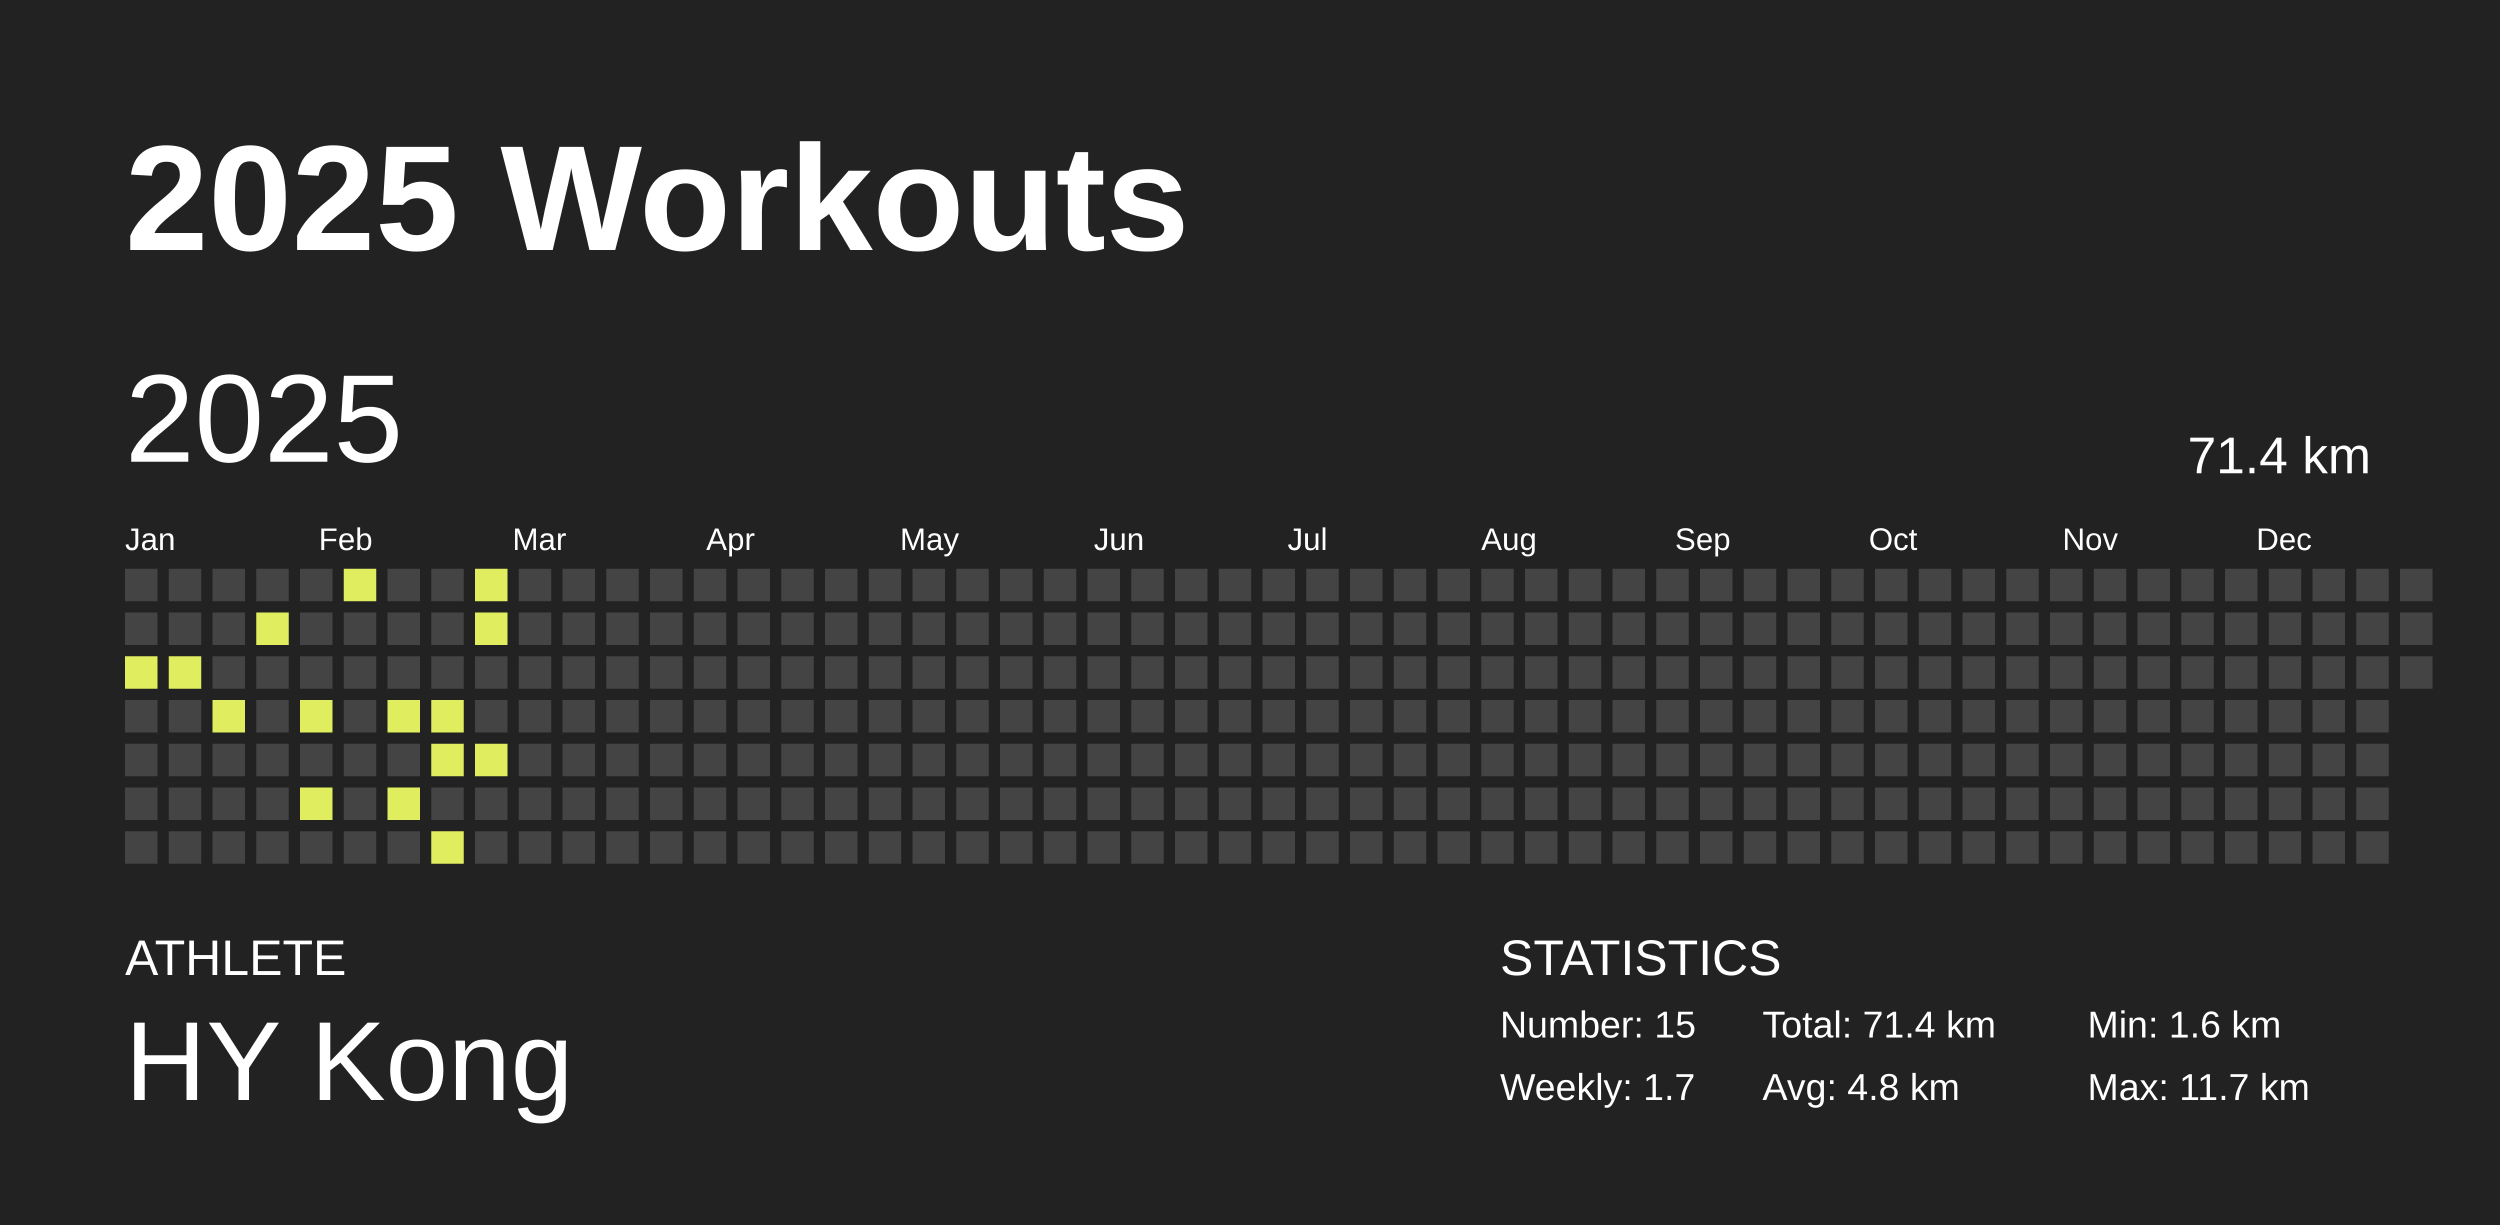
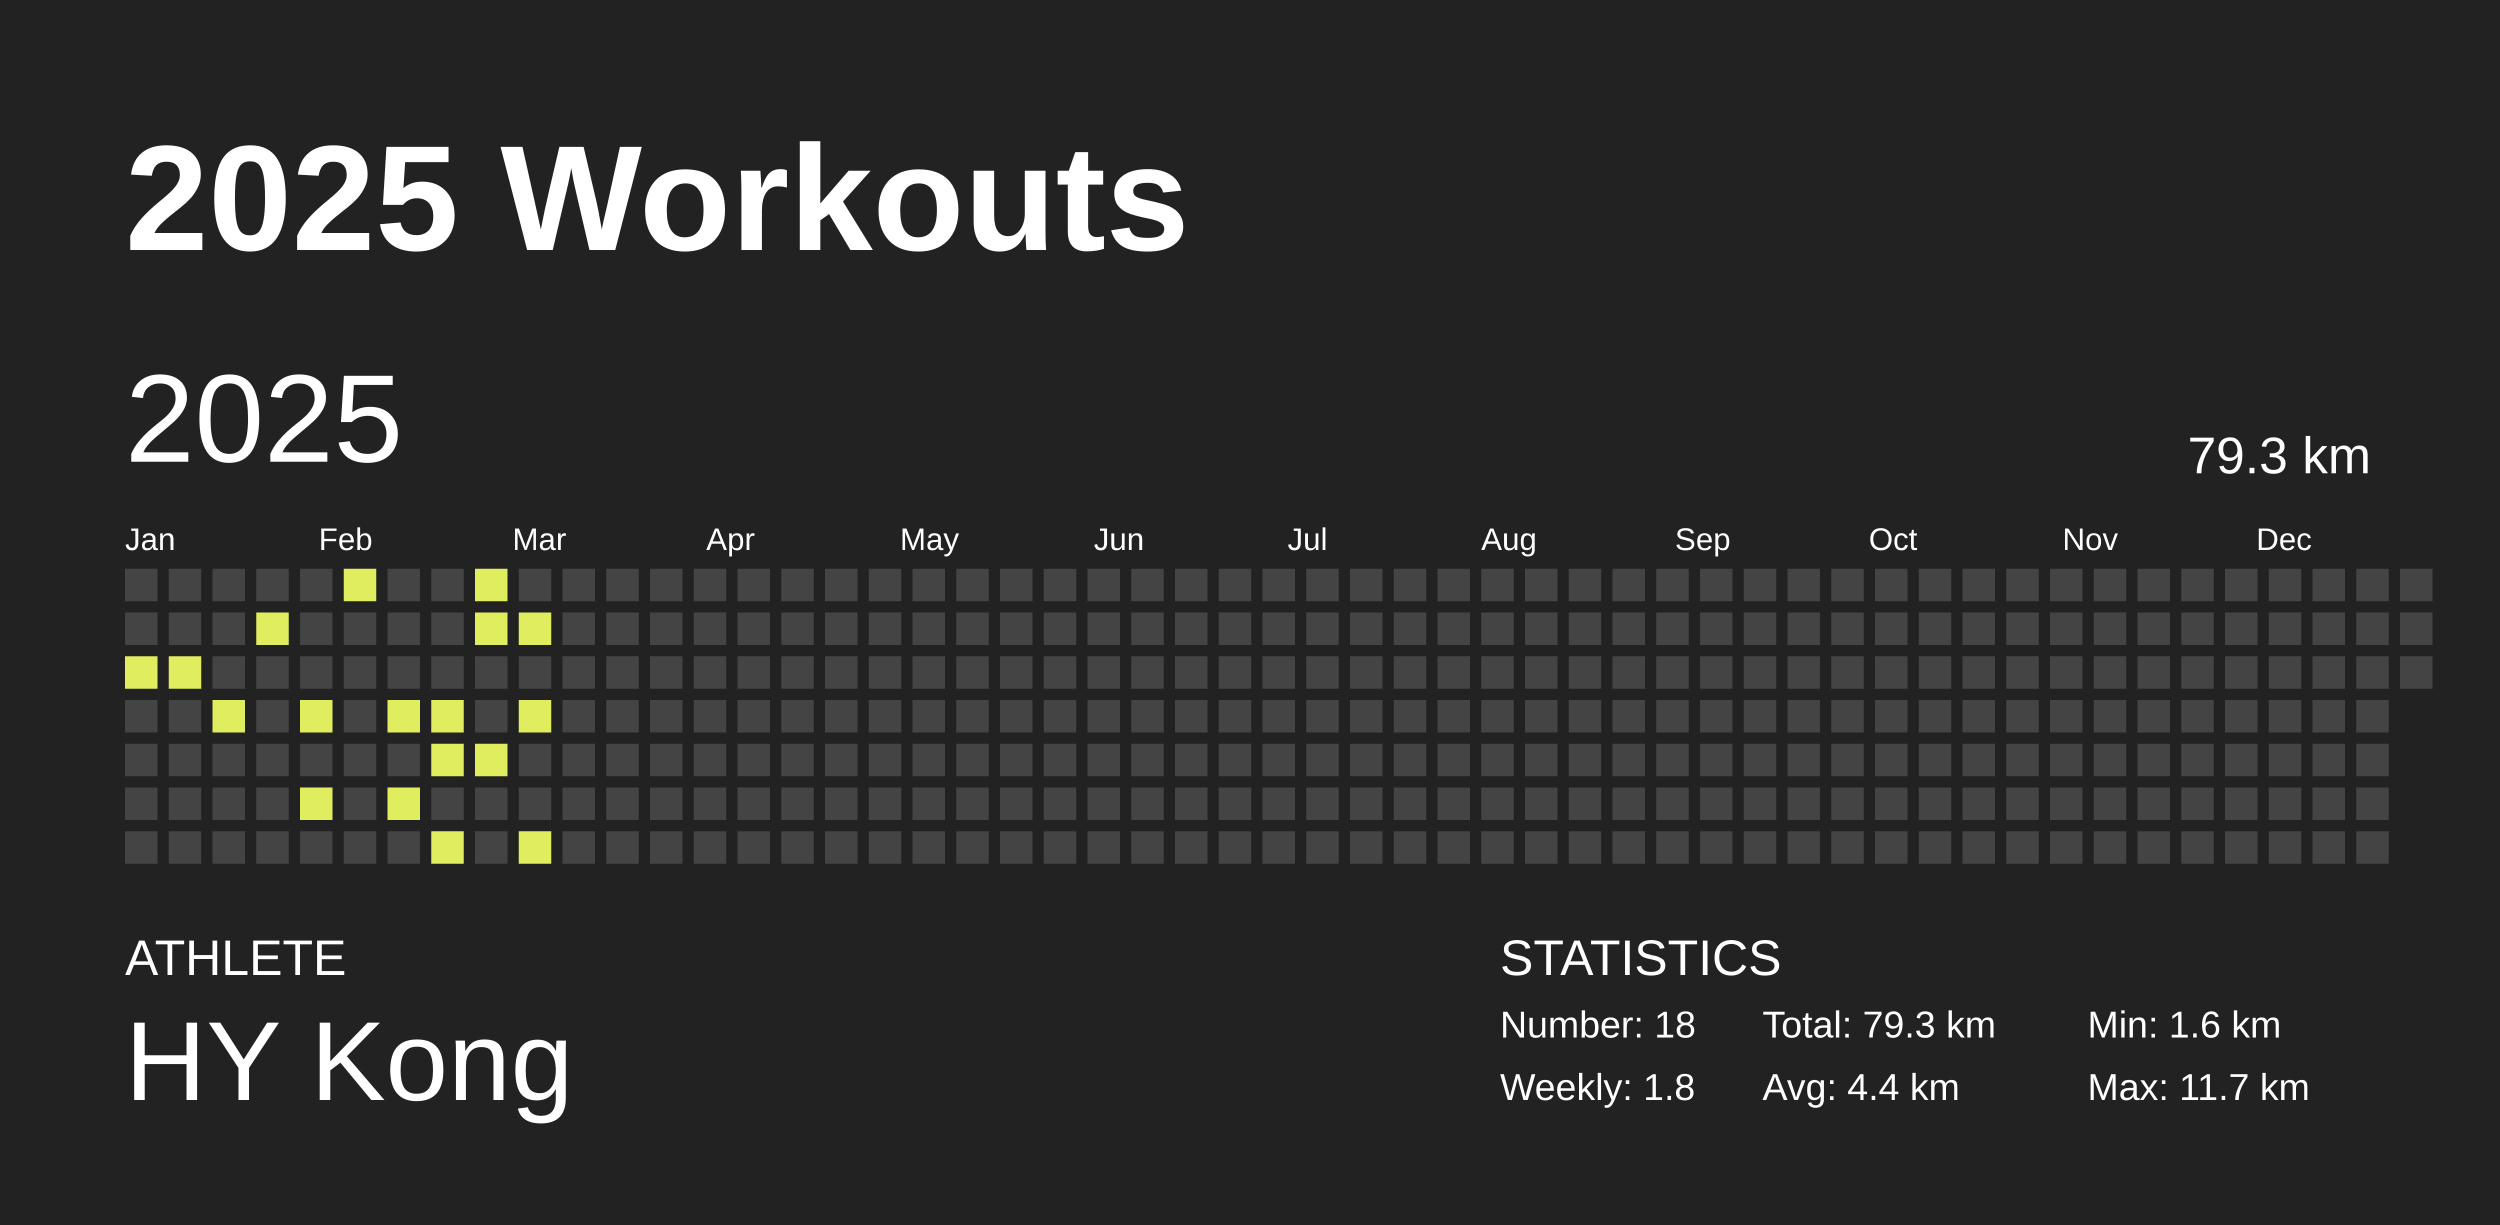
<svg xmlns="http://www.w3.org/2000/svg" baseProfile="full" height="98mm" version="1.1" viewBox="0,0,200,98" width="200mm">
  <defs />
  <rect fill="#222222" height="98" width="200" x="0" y="0" />
  <text fill="#FFFFFF" style="font-size:12px; font-family:Arial; font-weight:bold;" x="10" y="20">2025 Workouts</text>
  <text fill="#FFFFFF" style="font-size:4px; font-family:Arial" x="10" y="78">ATHLETE</text>
  <text fill="#FFFFFF" style="font-size:9px; font-family:Arial" x="10" y="88">HY Kong</text>
  <text fill="#FFFFFF" style="font-size:4px; font-family:Arial" x="120" y="78">STATISTICS</text>
-   <text fill="#FFFFFF" style="font-size:3px; font-family:Arial" x="120" y="83">Number: 15</text>
-   <text fill="#FFFFFF" style="font-size:3px; font-family:Arial" x="120" y="88">Weekly: 1.7</text>
-   <text fill="#FFFFFF" style="font-size:3px; font-family:Arial" x="141" y="83">Total: 71.4 km</text>
-   <text fill="#FFFFFF" style="font-size:3px; font-family:Arial" x="141" y="88">Avg: 4.8 km</text>
+   <text fill="#FFFFFF" style="font-size:3px; font-family:Arial" x="120" y="83">Number: 18</text>
+   <text fill="#FFFFFF" style="font-size:3px; font-family:Arial" x="120" y="88">Weekly: 1.8</text>
+   <text fill="#FFFFFF" style="font-size:3px; font-family:Arial" x="141" y="83">Total: 79.3 km</text>
+   <text fill="#FFFFFF" style="font-size:3px; font-family:Arial" x="141" y="88">Avg: 4.4 km</text>
  <text fill="#FFFFFF" style="font-size:3px; font-family:Arial" x="167" y="83">Min: 1.6 km</text>
  <text fill="#FFFFFF" style="font-size:3px; font-family:Arial" x="167" y="88">Max: 11.7 km</text>
  <text dominant-baseline="hanging" fill="#FFFFFF" style="font-size:10.0px; font-family:Arial;" x="10" y="30">2025</text>
-   <text dominant-baseline="hanging" fill="#FFFFFF" style="font-size:4.125px; font-family:Arial;" x="175" y="35">71.4 km</text>
+   <text dominant-baseline="hanging" fill="#FFFFFF" style="font-size:4.125px; font-family:Arial;" x="175" y="35">79.3 km</text>
  <text fill="#FFFFFF" style="font-size:2.5px; font-family:Arial" x="10.0" y="44">Jan</text>
  <text fill="#FFFFFF" style="font-size:2.5px; font-family:Arial" x="25.5" y="44">Feb</text>
  <text fill="#FFFFFF" style="font-size:2.5px; font-family:Arial" x="41.0" y="44">Mar</text>
  <text fill="#FFFFFF" style="font-size:2.5px; font-family:Arial" x="56.5" y="44">Apr</text>
  <text fill="#FFFFFF" style="font-size:2.5px; font-family:Arial" x="72.0" y="44">May</text>
  <text fill="#FFFFFF" style="font-size:2.5px; font-family:Arial" x="87.5" y="44">Jun</text>
  <text fill="#FFFFFF" style="font-size:2.5px; font-family:Arial" x="103.0" y="44">Jul</text>
  <text fill="#FFFFFF" style="font-size:2.5px; font-family:Arial" x="118.5" y="44">Aug</text>
  <text fill="#FFFFFF" style="font-size:2.5px; font-family:Arial" x="134.0" y="44">Sep</text>
  <text fill="#FFFFFF" style="font-size:2.5px; font-family:Arial" x="149.5" y="44">Oct</text>
  <text fill="#FFFFFF" style="font-size:2.5px; font-family:Arial" x="165.0" y="44">Nov</text>
  <text fill="#FFFFFF" style="font-size:2.5px; font-family:Arial" x="180.5" y="44">Dec</text>
  <rect fill="#444444" height="2.6" width="2.6" x="10.0" y="45.5" />
  <rect fill="#444444" height="2.6" width="2.6" x="10.0" y="49.0" />
  <rect fill="#e0ed5e" height="2.6" width="2.6" x="10.0" y="52.5" />
  <rect fill="#444444" height="2.6" width="2.6" x="10.0" y="56.0" />
  <rect fill="#444444" height="2.6" width="2.6" x="10.0" y="59.5" />
  <rect fill="#444444" height="2.6" width="2.6" x="10.0" y="63.0" />
  <rect fill="#444444" height="2.6" width="2.6" x="10.0" y="66.5" />
  <rect fill="#444444" height="2.6" width="2.6" x="13.5" y="45.5" />
  <rect fill="#444444" height="2.6" width="2.6" x="13.5" y="49.0" />
  <rect fill="#e0ed5e" height="2.6" width="2.6" x="13.5" y="52.5" />
  <rect fill="#444444" height="2.6" width="2.6" x="13.5" y="56.0" />
  <rect fill="#444444" height="2.6" width="2.6" x="13.5" y="59.5" />
  <rect fill="#444444" height="2.6" width="2.6" x="13.5" y="63.0" />
  <rect fill="#444444" height="2.6" width="2.6" x="13.5" y="66.5" />
  <rect fill="#444444" height="2.6" width="2.6" x="17.0" y="45.5" />
  <rect fill="#444444" height="2.6" width="2.6" x="17.0" y="49.0" />
  <rect fill="#444444" height="2.6" width="2.6" x="17.0" y="52.5" />
  <rect fill="#e0ed5e" height="2.6" width="2.6" x="17.0" y="56.0" />
  <rect fill="#444444" height="2.6" width="2.6" x="17.0" y="59.5" />
  <rect fill="#444444" height="2.6" width="2.6" x="17.0" y="63.0" />
  <rect fill="#444444" height="2.6" width="2.6" x="17.0" y="66.5" />
  <rect fill="#444444" height="2.6" width="2.6" x="20.5" y="45.5" />
  <rect fill="#e0ed5e" height="2.6" width="2.6" x="20.5" y="49.0" />
  <rect fill="#444444" height="2.6" width="2.6" x="20.5" y="52.5" />
  <rect fill="#444444" height="2.6" width="2.6" x="20.5" y="56.0" />
  <rect fill="#444444" height="2.6" width="2.6" x="20.5" y="59.5" />
  <rect fill="#444444" height="2.6" width="2.6" x="20.5" y="63.0" />
  <rect fill="#444444" height="2.6" width="2.6" x="20.5" y="66.5" />
  <rect fill="#444444" height="2.6" width="2.6" x="24.0" y="45.5" />
  <rect fill="#444444" height="2.6" width="2.6" x="24.0" y="49.0" />
  <rect fill="#444444" height="2.6" width="2.6" x="24.0" y="52.5" />
  <rect fill="#e0ed5e" height="2.6" width="2.6" x="24.0" y="56.0" />
  <rect fill="#444444" height="2.6" width="2.6" x="24.0" y="59.5" />
  <rect fill="#e0ed5e" height="2.6" width="2.6" x="24.0" y="63.0" />
  <rect fill="#444444" height="2.6" width="2.6" x="24.0" y="66.5" />
  <rect fill="#e0ed5e" height="2.6" width="2.6" x="27.5" y="45.5" />
  <rect fill="#444444" height="2.6" width="2.6" x="27.5" y="49.0" />
  <rect fill="#444444" height="2.6" width="2.6" x="27.5" y="52.5" />
  <rect fill="#444444" height="2.6" width="2.6" x="27.5" y="56.0" />
  <rect fill="#444444" height="2.6" width="2.6" x="27.5" y="59.5" />
  <rect fill="#444444" height="2.6" width="2.6" x="27.5" y="63.0" />
  <rect fill="#444444" height="2.6" width="2.6" x="27.5" y="66.5" />
  <rect fill="#444444" height="2.6" width="2.6" x="31.0" y="45.5" />
  <rect fill="#444444" height="2.6" width="2.6" x="31.0" y="49.0" />
  <rect fill="#444444" height="2.6" width="2.6" x="31.0" y="52.5" />
  <rect fill="#e0ed5e" height="2.6" width="2.6" x="31.0" y="56.0" />
  <rect fill="#444444" height="2.6" width="2.6" x="31.0" y="59.5" />
  <rect fill="#e0ed5e" height="2.6" width="2.6" x="31.0" y="63.0" />
  <rect fill="#444444" height="2.6" width="2.6" x="31.0" y="66.5" />
  <rect fill="#444444" height="2.6" width="2.6" x="34.5" y="45.5" />
  <rect fill="#444444" height="2.6" width="2.6" x="34.5" y="49.0" />
  <rect fill="#444444" height="2.6" width="2.6" x="34.5" y="52.5" />
  <rect fill="#e0ed5e" height="2.6" width="2.6" x="34.5" y="56.0" />
  <rect fill="#e0ed5e" height="2.6" width="2.6" x="34.5" y="59.5" />
  <rect fill="#444444" height="2.6" width="2.6" x="34.5" y="63.0" />
  <rect fill="#e0ed5e" height="2.6" width="2.6" x="34.5" y="66.5" />
  <rect fill="#e0ed5e" height="2.6" width="2.6" x="38.0" y="45.5" />
  <rect fill="#e0ed5e" height="2.6" width="2.6" x="38.0" y="49.0" />
  <rect fill="#444444" height="2.6" width="2.6" x="38.0" y="52.5" />
  <rect fill="#444444" height="2.6" width="2.6" x="38.0" y="56.0" />
  <rect fill="#e0ed5e" height="2.6" width="2.6" x="38.0" y="59.5" />
  <rect fill="#444444" height="2.6" width="2.6" x="38.0" y="63.0" />
  <rect fill="#444444" height="2.6" width="2.6" x="38.0" y="66.5" />
  <rect fill="#444444" height="2.6" width="2.6" x="41.5" y="45.5" />
-   <rect fill="#444444" height="2.6" width="2.6" x="41.5" y="49.0" />
+   <rect fill="#e0ed5e" height="2.6" width="2.6" x="41.5" y="49.0" />
  <rect fill="#444444" height="2.6" width="2.6" x="41.5" y="52.5" />
-   <rect fill="#444444" height="2.6" width="2.6" x="41.5" y="56.0" />
+   <rect fill="#e0ed5e" height="2.6" width="2.6" x="41.5" y="56.0" />
  <rect fill="#444444" height="2.6" width="2.6" x="41.5" y="59.5" />
  <rect fill="#444444" height="2.6" width="2.6" x="41.5" y="63.0" />
-   <rect fill="#444444" height="2.6" width="2.6" x="41.5" y="66.5" />
+   <rect fill="#e0ed5e" height="2.6" width="2.6" x="41.5" y="66.5" />
  <rect fill="#444444" height="2.6" width="2.6" x="45.0" y="45.5" />
  <rect fill="#444444" height="2.6" width="2.6" x="45.0" y="49.0" />
  <rect fill="#444444" height="2.6" width="2.6" x="45.0" y="52.5" />
  <rect fill="#444444" height="2.6" width="2.6" x="45.0" y="56.0" />
  <rect fill="#444444" height="2.6" width="2.6" x="45.0" y="59.5" />
  <rect fill="#444444" height="2.6" width="2.6" x="45.0" y="63.0" />
  <rect fill="#444444" height="2.6" width="2.6" x="45.0" y="66.5" />
  <rect fill="#444444" height="2.6" width="2.6" x="48.5" y="45.5" />
  <rect fill="#444444" height="2.6" width="2.6" x="48.5" y="49.0" />
  <rect fill="#444444" height="2.6" width="2.6" x="48.5" y="52.5" />
  <rect fill="#444444" height="2.6" width="2.6" x="48.5" y="56.0" />
  <rect fill="#444444" height="2.6" width="2.6" x="48.5" y="59.5" />
  <rect fill="#444444" height="2.6" width="2.6" x="48.5" y="63.0" />
  <rect fill="#444444" height="2.6" width="2.6" x="48.5" y="66.5" />
  <rect fill="#444444" height="2.6" width="2.6" x="52.0" y="45.5" />
  <rect fill="#444444" height="2.6" width="2.6" x="52.0" y="49.0" />
  <rect fill="#444444" height="2.6" width="2.6" x="52.0" y="52.5" />
  <rect fill="#444444" height="2.6" width="2.6" x="52.0" y="56.0" />
  <rect fill="#444444" height="2.6" width="2.6" x="52.0" y="59.5" />
  <rect fill="#444444" height="2.6" width="2.6" x="52.0" y="63.0" />
  <rect fill="#444444" height="2.6" width="2.6" x="52.0" y="66.5" />
  <rect fill="#444444" height="2.6" width="2.6" x="55.5" y="45.5" />
  <rect fill="#444444" height="2.6" width="2.6" x="55.5" y="49.0" />
  <rect fill="#444444" height="2.6" width="2.6" x="55.5" y="52.5" />
  <rect fill="#444444" height="2.6" width="2.6" x="55.5" y="56.0" />
  <rect fill="#444444" height="2.6" width="2.6" x="55.5" y="59.5" />
  <rect fill="#444444" height="2.6" width="2.6" x="55.5" y="63.0" />
  <rect fill="#444444" height="2.6" width="2.6" x="55.5" y="66.5" />
  <rect fill="#444444" height="2.6" width="2.6" x="59.0" y="45.5" />
  <rect fill="#444444" height="2.6" width="2.6" x="59.0" y="49.0" />
  <rect fill="#444444" height="2.6" width="2.6" x="59.0" y="52.5" />
  <rect fill="#444444" height="2.6" width="2.6" x="59.0" y="56.0" />
  <rect fill="#444444" height="2.6" width="2.6" x="59.0" y="59.5" />
  <rect fill="#444444" height="2.6" width="2.6" x="59.0" y="63.0" />
  <rect fill="#444444" height="2.6" width="2.6" x="59.0" y="66.5" />
  <rect fill="#444444" height="2.6" width="2.6" x="62.5" y="45.5" />
  <rect fill="#444444" height="2.6" width="2.6" x="62.5" y="49.0" />
  <rect fill="#444444" height="2.6" width="2.6" x="62.5" y="52.5" />
  <rect fill="#444444" height="2.6" width="2.6" x="62.5" y="56.0" />
  <rect fill="#444444" height="2.6" width="2.6" x="62.5" y="59.5" />
  <rect fill="#444444" height="2.6" width="2.6" x="62.5" y="63.0" />
  <rect fill="#444444" height="2.6" width="2.6" x="62.5" y="66.5" />
  <rect fill="#444444" height="2.6" width="2.6" x="66.0" y="45.5" />
  <rect fill="#444444" height="2.6" width="2.6" x="66.0" y="49.0" />
  <rect fill="#444444" height="2.6" width="2.6" x="66.0" y="52.5" />
  <rect fill="#444444" height="2.6" width="2.6" x="66.0" y="56.0" />
  <rect fill="#444444" height="2.6" width="2.6" x="66.0" y="59.5" />
  <rect fill="#444444" height="2.6" width="2.6" x="66.0" y="63.0" />
  <rect fill="#444444" height="2.6" width="2.6" x="66.0" y="66.5" />
  <rect fill="#444444" height="2.6" width="2.6" x="69.5" y="45.5" />
  <rect fill="#444444" height="2.6" width="2.6" x="69.5" y="49.0" />
  <rect fill="#444444" height="2.6" width="2.6" x="69.5" y="52.5" />
  <rect fill="#444444" height="2.6" width="2.6" x="69.5" y="56.0" />
  <rect fill="#444444" height="2.6" width="2.6" x="69.5" y="59.5" />
  <rect fill="#444444" height="2.6" width="2.6" x="69.5" y="63.0" />
  <rect fill="#444444" height="2.6" width="2.6" x="69.5" y="66.5" />
  <rect fill="#444444" height="2.6" width="2.6" x="73.0" y="45.5" />
  <rect fill="#444444" height="2.6" width="2.6" x="73.0" y="49.0" />
  <rect fill="#444444" height="2.6" width="2.6" x="73.0" y="52.5" />
  <rect fill="#444444" height="2.6" width="2.6" x="73.0" y="56.0" />
  <rect fill="#444444" height="2.6" width="2.6" x="73.0" y="59.5" />
  <rect fill="#444444" height="2.6" width="2.6" x="73.0" y="63.0" />
  <rect fill="#444444" height="2.6" width="2.6" x="73.0" y="66.5" />
  <rect fill="#444444" height="2.6" width="2.6" x="76.5" y="45.5" />
  <rect fill="#444444" height="2.6" width="2.6" x="76.5" y="49.0" />
  <rect fill="#444444" height="2.6" width="2.6" x="76.5" y="52.5" />
  <rect fill="#444444" height="2.6" width="2.6" x="76.5" y="56.0" />
  <rect fill="#444444" height="2.6" width="2.6" x="76.5" y="59.5" />
  <rect fill="#444444" height="2.6" width="2.6" x="76.5" y="63.0" />
  <rect fill="#444444" height="2.6" width="2.6" x="76.5" y="66.5" />
  <rect fill="#444444" height="2.6" width="2.6" x="80.0" y="45.5" />
  <rect fill="#444444" height="2.6" width="2.6" x="80.0" y="49.0" />
  <rect fill="#444444" height="2.6" width="2.6" x="80.0" y="52.5" />
  <rect fill="#444444" height="2.6" width="2.6" x="80.0" y="56.0" />
  <rect fill="#444444" height="2.6" width="2.6" x="80.0" y="59.5" />
  <rect fill="#444444" height="2.6" width="2.6" x="80.0" y="63.0" />
  <rect fill="#444444" height="2.6" width="2.6" x="80.0" y="66.5" />
  <rect fill="#444444" height="2.6" width="2.6" x="83.5" y="45.5" />
  <rect fill="#444444" height="2.6" width="2.6" x="83.5" y="49.0" />
  <rect fill="#444444" height="2.6" width="2.6" x="83.5" y="52.5" />
  <rect fill="#444444" height="2.6" width="2.6" x="83.5" y="56.0" />
  <rect fill="#444444" height="2.6" width="2.6" x="83.5" y="59.5" />
  <rect fill="#444444" height="2.6" width="2.6" x="83.5" y="63.0" />
  <rect fill="#444444" height="2.6" width="2.6" x="83.5" y="66.5" />
  <rect fill="#444444" height="2.6" width="2.6" x="87.0" y="45.5" />
  <rect fill="#444444" height="2.6" width="2.6" x="87.0" y="49.0" />
  <rect fill="#444444" height="2.6" width="2.6" x="87.0" y="52.5" />
  <rect fill="#444444" height="2.6" width="2.6" x="87.0" y="56.0" />
  <rect fill="#444444" height="2.6" width="2.6" x="87.0" y="59.5" />
  <rect fill="#444444" height="2.6" width="2.6" x="87.0" y="63.0" />
  <rect fill="#444444" height="2.6" width="2.6" x="87.0" y="66.5" />
  <rect fill="#444444" height="2.6" width="2.6" x="90.5" y="45.5" />
  <rect fill="#444444" height="2.6" width="2.6" x="90.5" y="49.0" />
  <rect fill="#444444" height="2.6" width="2.6" x="90.5" y="52.5" />
  <rect fill="#444444" height="2.6" width="2.6" x="90.5" y="56.0" />
  <rect fill="#444444" height="2.6" width="2.6" x="90.5" y="59.5" />
  <rect fill="#444444" height="2.6" width="2.6" x="90.5" y="63.0" />
  <rect fill="#444444" height="2.6" width="2.6" x="90.5" y="66.5" />
  <rect fill="#444444" height="2.6" width="2.6" x="94.0" y="45.5" />
  <rect fill="#444444" height="2.6" width="2.6" x="94.0" y="49.0" />
  <rect fill="#444444" height="2.6" width="2.6" x="94.0" y="52.5" />
  <rect fill="#444444" height="2.6" width="2.6" x="94.0" y="56.0" />
  <rect fill="#444444" height="2.6" width="2.6" x="94.0" y="59.5" />
  <rect fill="#444444" height="2.6" width="2.6" x="94.0" y="63.0" />
  <rect fill="#444444" height="2.6" width="2.6" x="94.0" y="66.5" />
  <rect fill="#444444" height="2.6" width="2.6" x="97.5" y="45.5" />
  <rect fill="#444444" height="2.6" width="2.6" x="97.5" y="49.0" />
  <rect fill="#444444" height="2.6" width="2.6" x="97.5" y="52.5" />
  <rect fill="#444444" height="2.6" width="2.6" x="97.5" y="56.0" />
  <rect fill="#444444" height="2.6" width="2.6" x="97.5" y="59.5" />
  <rect fill="#444444" height="2.6" width="2.6" x="97.5" y="63.0" />
  <rect fill="#444444" height="2.6" width="2.6" x="97.5" y="66.5" />
  <rect fill="#444444" height="2.6" width="2.6" x="101.0" y="45.5" />
  <rect fill="#444444" height="2.6" width="2.6" x="101.0" y="49.0" />
  <rect fill="#444444" height="2.6" width="2.6" x="101.0" y="52.5" />
  <rect fill="#444444" height="2.6" width="2.6" x="101.0" y="56.0" />
  <rect fill="#444444" height="2.6" width="2.6" x="101.0" y="59.5" />
  <rect fill="#444444" height="2.6" width="2.6" x="101.0" y="63.0" />
  <rect fill="#444444" height="2.6" width="2.6" x="101.0" y="66.5" />
  <rect fill="#444444" height="2.6" width="2.6" x="104.5" y="45.5" />
  <rect fill="#444444" height="2.6" width="2.6" x="104.5" y="49.0" />
  <rect fill="#444444" height="2.6" width="2.6" x="104.5" y="52.5" />
  <rect fill="#444444" height="2.6" width="2.6" x="104.5" y="56.0" />
  <rect fill="#444444" height="2.6" width="2.6" x="104.5" y="59.5" />
  <rect fill="#444444" height="2.6" width="2.6" x="104.5" y="63.0" />
  <rect fill="#444444" height="2.6" width="2.6" x="104.5" y="66.5" />
  <rect fill="#444444" height="2.6" width="2.6" x="108.0" y="45.5" />
  <rect fill="#444444" height="2.6" width="2.6" x="108.0" y="49.0" />
  <rect fill="#444444" height="2.6" width="2.6" x="108.0" y="52.5" />
  <rect fill="#444444" height="2.6" width="2.6" x="108.0" y="56.0" />
  <rect fill="#444444" height="2.6" width="2.6" x="108.0" y="59.5" />
  <rect fill="#444444" height="2.6" width="2.6" x="108.0" y="63.0" />
  <rect fill="#444444" height="2.6" width="2.6" x="108.0" y="66.5" />
  <rect fill="#444444" height="2.6" width="2.6" x="111.5" y="45.5" />
  <rect fill="#444444" height="2.6" width="2.6" x="111.5" y="49.0" />
  <rect fill="#444444" height="2.6" width="2.6" x="111.5" y="52.5" />
  <rect fill="#444444" height="2.6" width="2.6" x="111.5" y="56.0" />
  <rect fill="#444444" height="2.6" width="2.6" x="111.5" y="59.5" />
  <rect fill="#444444" height="2.6" width="2.6" x="111.5" y="63.0" />
  <rect fill="#444444" height="2.6" width="2.6" x="111.5" y="66.5" />
  <rect fill="#444444" height="2.6" width="2.6" x="115.0" y="45.5" />
  <rect fill="#444444" height="2.6" width="2.6" x="115.0" y="49.0" />
  <rect fill="#444444" height="2.6" width="2.6" x="115.0" y="52.5" />
  <rect fill="#444444" height="2.6" width="2.6" x="115.0" y="56.0" />
  <rect fill="#444444" height="2.6" width="2.6" x="115.0" y="59.5" />
  <rect fill="#444444" height="2.6" width="2.6" x="115.0" y="63.0" />
  <rect fill="#444444" height="2.6" width="2.6" x="115.0" y="66.5" />
  <rect fill="#444444" height="2.6" width="2.6" x="118.5" y="45.5" />
  <rect fill="#444444" height="2.6" width="2.6" x="118.5" y="49.0" />
  <rect fill="#444444" height="2.6" width="2.6" x="118.5" y="52.5" />
  <rect fill="#444444" height="2.6" width="2.6" x="118.5" y="56.0" />
  <rect fill="#444444" height="2.6" width="2.6" x="118.5" y="59.5" />
  <rect fill="#444444" height="2.6" width="2.6" x="118.5" y="63.0" />
  <rect fill="#444444" height="2.6" width="2.6" x="118.5" y="66.5" />
  <rect fill="#444444" height="2.6" width="2.6" x="122.0" y="45.5" />
  <rect fill="#444444" height="2.6" width="2.6" x="122.0" y="49.0" />
  <rect fill="#444444" height="2.6" width="2.6" x="122.0" y="52.5" />
  <rect fill="#444444" height="2.6" width="2.6" x="122.0" y="56.0" />
  <rect fill="#444444" height="2.6" width="2.6" x="122.0" y="59.5" />
  <rect fill="#444444" height="2.6" width="2.6" x="122.0" y="63.0" />
  <rect fill="#444444" height="2.6" width="2.6" x="122.0" y="66.5" />
  <rect fill="#444444" height="2.6" width="2.6" x="125.5" y="45.5" />
  <rect fill="#444444" height="2.6" width="2.6" x="125.5" y="49.0" />
  <rect fill="#444444" height="2.6" width="2.6" x="125.5" y="52.5" />
  <rect fill="#444444" height="2.6" width="2.6" x="125.5" y="56.0" />
  <rect fill="#444444" height="2.6" width="2.6" x="125.5" y="59.5" />
  <rect fill="#444444" height="2.6" width="2.6" x="125.5" y="63.0" />
  <rect fill="#444444" height="2.6" width="2.6" x="125.5" y="66.5" />
  <rect fill="#444444" height="2.6" width="2.6" x="129.0" y="45.5" />
  <rect fill="#444444" height="2.6" width="2.6" x="129.0" y="49.0" />
  <rect fill="#444444" height="2.6" width="2.6" x="129.0" y="52.5" />
  <rect fill="#444444" height="2.6" width="2.6" x="129.0" y="56.0" />
  <rect fill="#444444" height="2.6" width="2.6" x="129.0" y="59.5" />
  <rect fill="#444444" height="2.6" width="2.6" x="129.0" y="63.0" />
  <rect fill="#444444" height="2.6" width="2.6" x="129.0" y="66.5" />
  <rect fill="#444444" height="2.6" width="2.6" x="132.5" y="45.5" />
  <rect fill="#444444" height="2.6" width="2.6" x="132.5" y="49.0" />
  <rect fill="#444444" height="2.6" width="2.6" x="132.5" y="52.5" />
  <rect fill="#444444" height="2.6" width="2.6" x="132.5" y="56.0" />
  <rect fill="#444444" height="2.6" width="2.6" x="132.5" y="59.5" />
  <rect fill="#444444" height="2.6" width="2.6" x="132.5" y="63.0" />
  <rect fill="#444444" height="2.6" width="2.6" x="132.5" y="66.5" />
  <rect fill="#444444" height="2.6" width="2.6" x="136.0" y="45.5" />
  <rect fill="#444444" height="2.6" width="2.6" x="136.0" y="49.0" />
  <rect fill="#444444" height="2.6" width="2.6" x="136.0" y="52.5" />
  <rect fill="#444444" height="2.6" width="2.6" x="136.0" y="56.0" />
  <rect fill="#444444" height="2.6" width="2.6" x="136.0" y="59.5" />
  <rect fill="#444444" height="2.6" width="2.6" x="136.0" y="63.0" />
  <rect fill="#444444" height="2.6" width="2.6" x="136.0" y="66.5" />
  <rect fill="#444444" height="2.6" width="2.6" x="139.5" y="45.5" />
  <rect fill="#444444" height="2.6" width="2.6" x="139.5" y="49.0" />
  <rect fill="#444444" height="2.6" width="2.6" x="139.5" y="52.5" />
  <rect fill="#444444" height="2.6" width="2.6" x="139.5" y="56.0" />
  <rect fill="#444444" height="2.6" width="2.6" x="139.5" y="59.5" />
  <rect fill="#444444" height="2.6" width="2.6" x="139.5" y="63.0" />
  <rect fill="#444444" height="2.6" width="2.6" x="139.5" y="66.5" />
  <rect fill="#444444" height="2.6" width="2.6" x="143.0" y="45.5" />
  <rect fill="#444444" height="2.6" width="2.6" x="143.0" y="49.0" />
  <rect fill="#444444" height="2.6" width="2.6" x="143.0" y="52.5" />
  <rect fill="#444444" height="2.6" width="2.6" x="143.0" y="56.0" />
  <rect fill="#444444" height="2.6" width="2.6" x="143.0" y="59.5" />
  <rect fill="#444444" height="2.6" width="2.6" x="143.0" y="63.0" />
  <rect fill="#444444" height="2.6" width="2.6" x="143.0" y="66.5" />
  <rect fill="#444444" height="2.6" width="2.6" x="146.5" y="45.5" />
  <rect fill="#444444" height="2.6" width="2.6" x="146.5" y="49.0" />
  <rect fill="#444444" height="2.6" width="2.6" x="146.5" y="52.5" />
  <rect fill="#444444" height="2.6" width="2.6" x="146.5" y="56.0" />
  <rect fill="#444444" height="2.6" width="2.6" x="146.5" y="59.5" />
  <rect fill="#444444" height="2.6" width="2.6" x="146.5" y="63.0" />
  <rect fill="#444444" height="2.6" width="2.6" x="146.5" y="66.5" />
  <rect fill="#444444" height="2.6" width="2.6" x="150.0" y="45.5" />
  <rect fill="#444444" height="2.6" width="2.6" x="150.0" y="49.0" />
  <rect fill="#444444" height="2.6" width="2.6" x="150.0" y="52.5" />
  <rect fill="#444444" height="2.6" width="2.6" x="150.0" y="56.0" />
  <rect fill="#444444" height="2.6" width="2.6" x="150.0" y="59.5" />
  <rect fill="#444444" height="2.6" width="2.6" x="150.0" y="63.0" />
  <rect fill="#444444" height="2.6" width="2.6" x="150.0" y="66.5" />
  <rect fill="#444444" height="2.6" width="2.6" x="153.5" y="45.5" />
  <rect fill="#444444" height="2.6" width="2.6" x="153.5" y="49.0" />
  <rect fill="#444444" height="2.6" width="2.6" x="153.5" y="52.5" />
  <rect fill="#444444" height="2.6" width="2.6" x="153.5" y="56.0" />
  <rect fill="#444444" height="2.6" width="2.6" x="153.5" y="59.5" />
  <rect fill="#444444" height="2.6" width="2.6" x="153.5" y="63.0" />
  <rect fill="#444444" height="2.6" width="2.6" x="153.5" y="66.5" />
  <rect fill="#444444" height="2.6" width="2.6" x="157.0" y="45.5" />
  <rect fill="#444444" height="2.6" width="2.6" x="157.0" y="49.0" />
  <rect fill="#444444" height="2.6" width="2.6" x="157.0" y="52.5" />
  <rect fill="#444444" height="2.6" width="2.6" x="157.0" y="56.0" />
  <rect fill="#444444" height="2.6" width="2.6" x="157.0" y="59.5" />
  <rect fill="#444444" height="2.6" width="2.6" x="157.0" y="63.0" />
  <rect fill="#444444" height="2.6" width="2.6" x="157.0" y="66.5" />
  <rect fill="#444444" height="2.6" width="2.6" x="160.5" y="45.5" />
  <rect fill="#444444" height="2.6" width="2.6" x="160.5" y="49.0" />
  <rect fill="#444444" height="2.6" width="2.6" x="160.5" y="52.5" />
  <rect fill="#444444" height="2.6" width="2.6" x="160.5" y="56.0" />
  <rect fill="#444444" height="2.6" width="2.6" x="160.5" y="59.5" />
  <rect fill="#444444" height="2.6" width="2.6" x="160.5" y="63.0" />
  <rect fill="#444444" height="2.6" width="2.6" x="160.5" y="66.5" />
  <rect fill="#444444" height="2.6" width="2.6" x="164.0" y="45.5" />
  <rect fill="#444444" height="2.6" width="2.6" x="164.0" y="49.0" />
  <rect fill="#444444" height="2.6" width="2.6" x="164.0" y="52.5" />
  <rect fill="#444444" height="2.6" width="2.6" x="164.0" y="56.0" />
  <rect fill="#444444" height="2.6" width="2.6" x="164.0" y="59.5" />
  <rect fill="#444444" height="2.6" width="2.6" x="164.0" y="63.0" />
  <rect fill="#444444" height="2.6" width="2.6" x="164.0" y="66.5" />
  <rect fill="#444444" height="2.6" width="2.6" x="167.5" y="45.5" />
  <rect fill="#444444" height="2.6" width="2.6" x="167.5" y="49.0" />
  <rect fill="#444444" height="2.6" width="2.6" x="167.5" y="52.5" />
  <rect fill="#444444" height="2.6" width="2.6" x="167.5" y="56.0" />
  <rect fill="#444444" height="2.6" width="2.6" x="167.5" y="59.5" />
  <rect fill="#444444" height="2.6" width="2.6" x="167.5" y="63.0" />
  <rect fill="#444444" height="2.6" width="2.6" x="167.5" y="66.5" />
  <rect fill="#444444" height="2.6" width="2.6" x="171.0" y="45.5" />
  <rect fill="#444444" height="2.6" width="2.6" x="171.0" y="49.0" />
  <rect fill="#444444" height="2.6" width="2.6" x="171.0" y="52.5" />
  <rect fill="#444444" height="2.6" width="2.6" x="171.0" y="56.0" />
  <rect fill="#444444" height="2.6" width="2.6" x="171.0" y="59.5" />
  <rect fill="#444444" height="2.6" width="2.6" x="171.0" y="63.0" />
  <rect fill="#444444" height="2.6" width="2.6" x="171.0" y="66.5" />
  <rect fill="#444444" height="2.6" width="2.6" x="174.5" y="45.5" />
  <rect fill="#444444" height="2.6" width="2.6" x="174.5" y="49.0" />
  <rect fill="#444444" height="2.6" width="2.6" x="174.5" y="52.5" />
  <rect fill="#444444" height="2.6" width="2.6" x="174.5" y="56.0" />
  <rect fill="#444444" height="2.6" width="2.6" x="174.5" y="59.5" />
  <rect fill="#444444" height="2.6" width="2.6" x="174.5" y="63.0" />
  <rect fill="#444444" height="2.6" width="2.6" x="174.5" y="66.5" />
  <rect fill="#444444" height="2.6" width="2.6" x="178.0" y="45.5" />
  <rect fill="#444444" height="2.6" width="2.6" x="178.0" y="49.0" />
  <rect fill="#444444" height="2.6" width="2.6" x="178.0" y="52.5" />
  <rect fill="#444444" height="2.6" width="2.6" x="178.0" y="56.0" />
  <rect fill="#444444" height="2.6" width="2.6" x="178.0" y="59.5" />
  <rect fill="#444444" height="2.6" width="2.6" x="178.0" y="63.0" />
  <rect fill="#444444" height="2.6" width="2.6" x="178.0" y="66.5" />
  <rect fill="#444444" height="2.6" width="2.6" x="181.5" y="45.5" />
  <rect fill="#444444" height="2.6" width="2.6" x="181.5" y="49.0" />
  <rect fill="#444444" height="2.6" width="2.6" x="181.5" y="52.5" />
  <rect fill="#444444" height="2.6" width="2.6" x="181.5" y="56.0" />
  <rect fill="#444444" height="2.6" width="2.6" x="181.5" y="59.5" />
  <rect fill="#444444" height="2.6" width="2.6" x="181.5" y="63.0" />
  <rect fill="#444444" height="2.6" width="2.6" x="181.5" y="66.5" />
  <rect fill="#444444" height="2.6" width="2.6" x="185.0" y="45.5" />
  <rect fill="#444444" height="2.6" width="2.6" x="185.0" y="49.0" />
  <rect fill="#444444" height="2.6" width="2.6" x="185.0" y="52.5" />
  <rect fill="#444444" height="2.6" width="2.6" x="185.0" y="56.0" />
  <rect fill="#444444" height="2.6" width="2.6" x="185.0" y="59.5" />
  <rect fill="#444444" height="2.6" width="2.6" x="185.0" y="63.0" />
  <rect fill="#444444" height="2.6" width="2.6" x="185.0" y="66.5" />
  <rect fill="#444444" height="2.6" width="2.6" x="188.5" y="45.5" />
  <rect fill="#444444" height="2.6" width="2.6" x="188.5" y="49.0" />
  <rect fill="#444444" height="2.6" width="2.6" x="188.5" y="52.5" />
  <rect fill="#444444" height="2.6" width="2.6" x="188.5" y="56.0" />
  <rect fill="#444444" height="2.6" width="2.6" x="188.5" y="59.5" />
  <rect fill="#444444" height="2.6" width="2.6" x="188.5" y="63.0" />
  <rect fill="#444444" height="2.6" width="2.6" x="188.5" y="66.5" />
  <rect fill="#444444" height="2.6" width="2.6" x="192.0" y="45.5" />
  <rect fill="#444444" height="2.6" width="2.6" x="192.0" y="49.0" />
  <rect fill="#444444" height="2.6" width="2.6" x="192.0" y="52.5" />
</svg>
